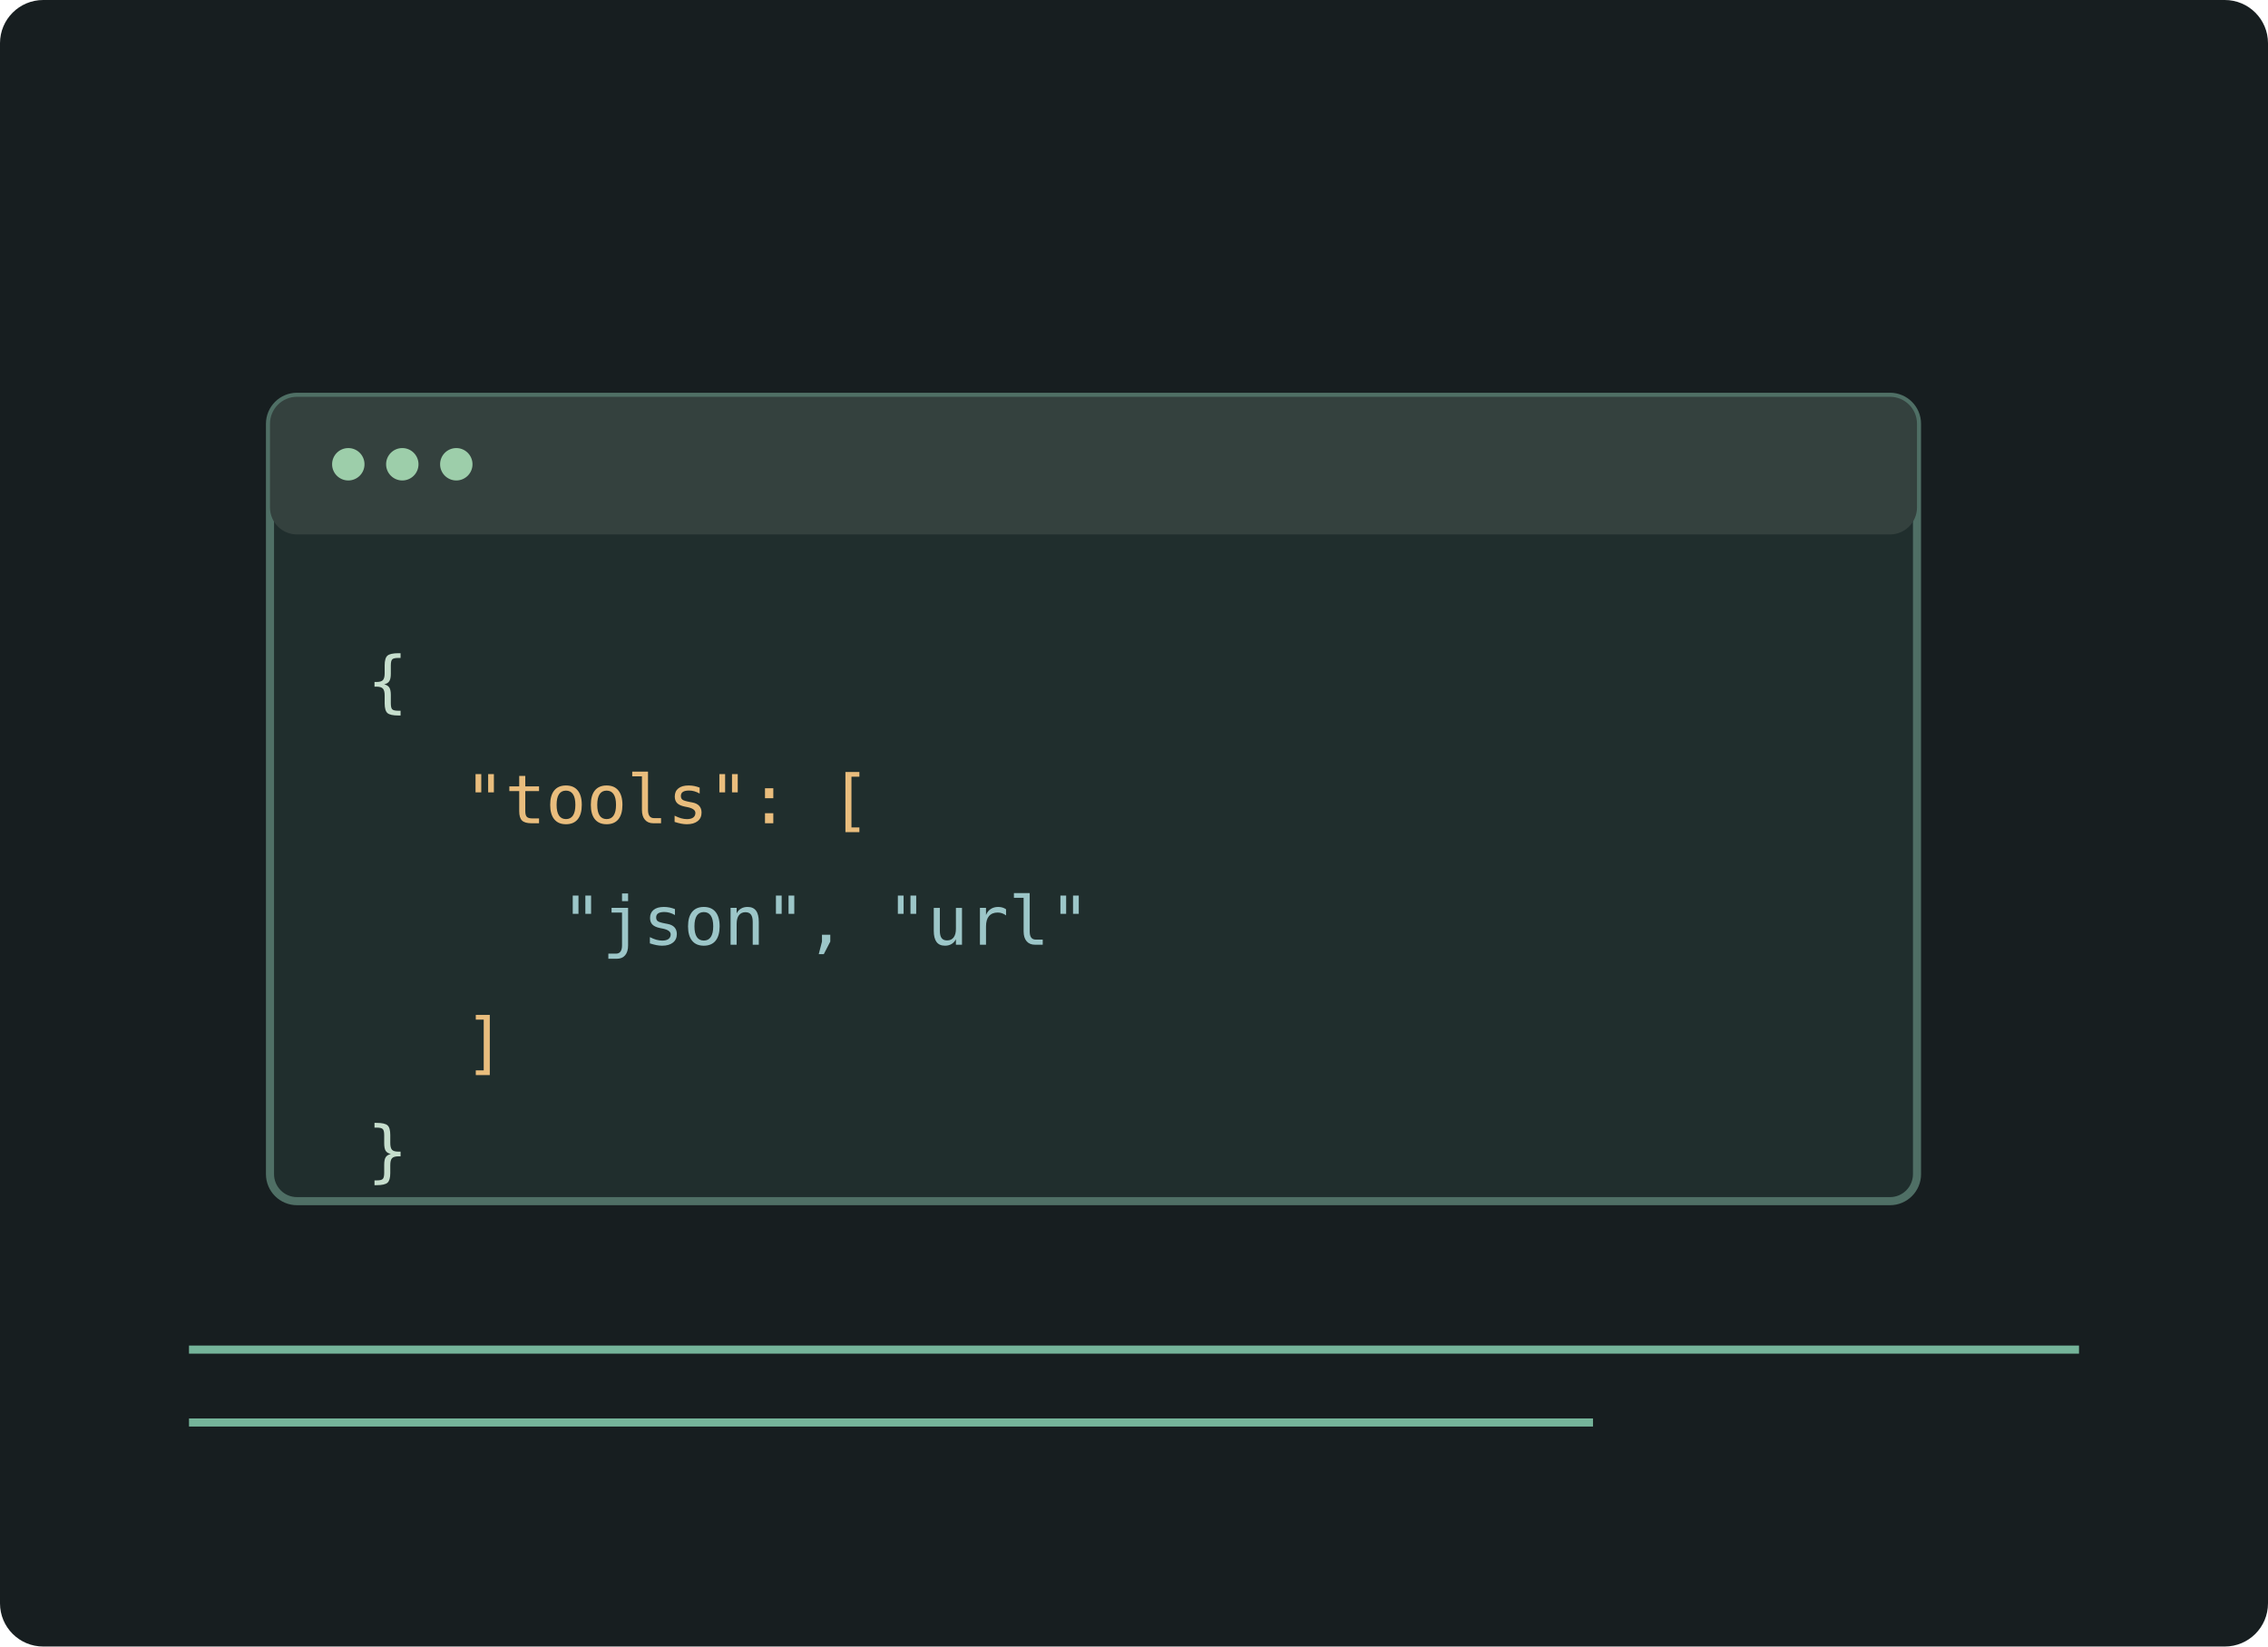
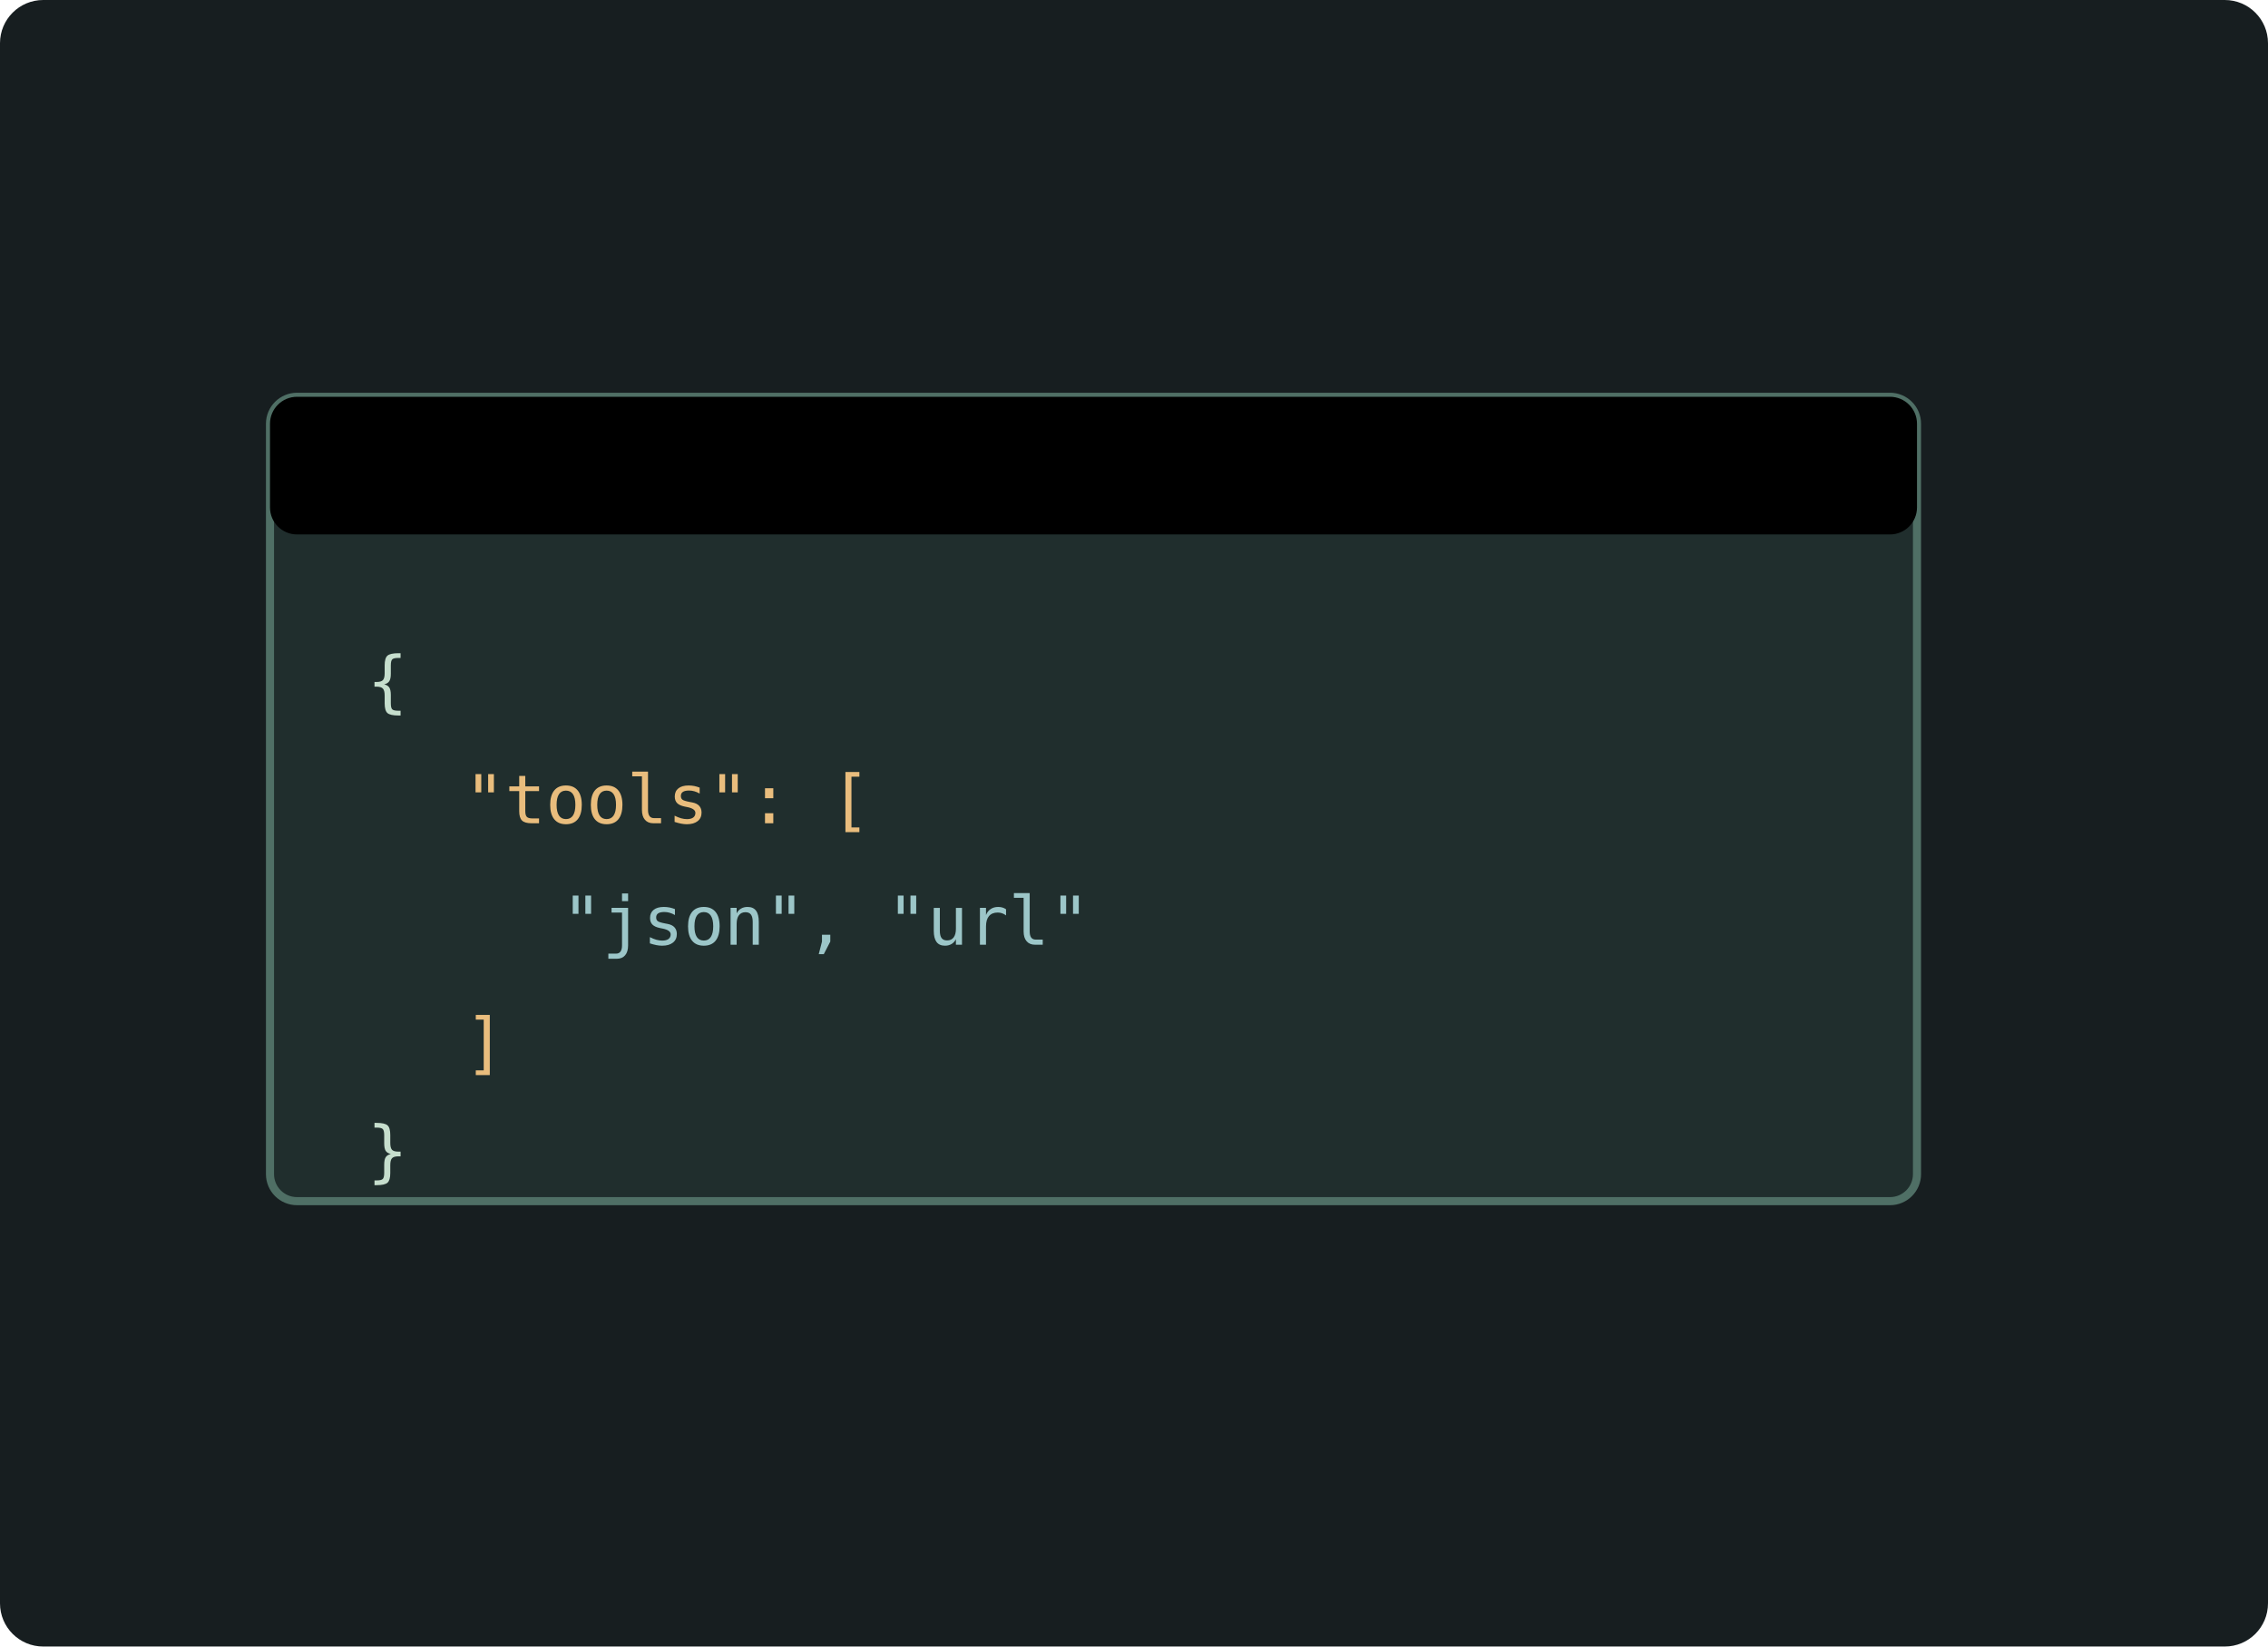
<svg xmlns="http://www.w3.org/2000/svg" width="840" height="610" viewBox="0 0 840 610">
  <rect width="840" height="610" rx="16" fill="#171e20" />
  <rect x="100" y="147" width="610" height="298" rx="10" fill="#202e2d" stroke="#4f6f65" stroke-width="3" />
-   <rect x="100" y="147" width="610" height="51" rx="10" fill="#34413e" />
-   <g fill="#9dceaa">
+   <rect x="100" y="147" width="610" height="51" rx="10" fill="{{SOFT}}" />
+   <g fill="{{ACCENT2}}">
    <circle cx="129" cy="172" r="6" />
    <circle cx="149" cy="172" r="6" />
    <circle cx="169" cy="172" r="6" />
  </g>
  <g font-family="monospace" font-size="25">
    <text x="136" y="261" fill="#c6decd">{</text>
    <text x="172" y="305" fill="#e9bd7d">"tools": [</text>
    <text x="208" y="350" fill="#9cc6c8">"json", "url"</text>
    <text x="172" y="395" fill="#e9bd7d">]</text>
    <text x="136" y="435" fill="#c6decd">}</text>
  </g>
-   <g stroke="#75b49a" stroke-width="3">
+   <g stroke="{{ACCENT}}" stroke-width="3">
    <path d="M70 500h700" />
    <path d="M70 527h520" />
  </g>
</svg>
